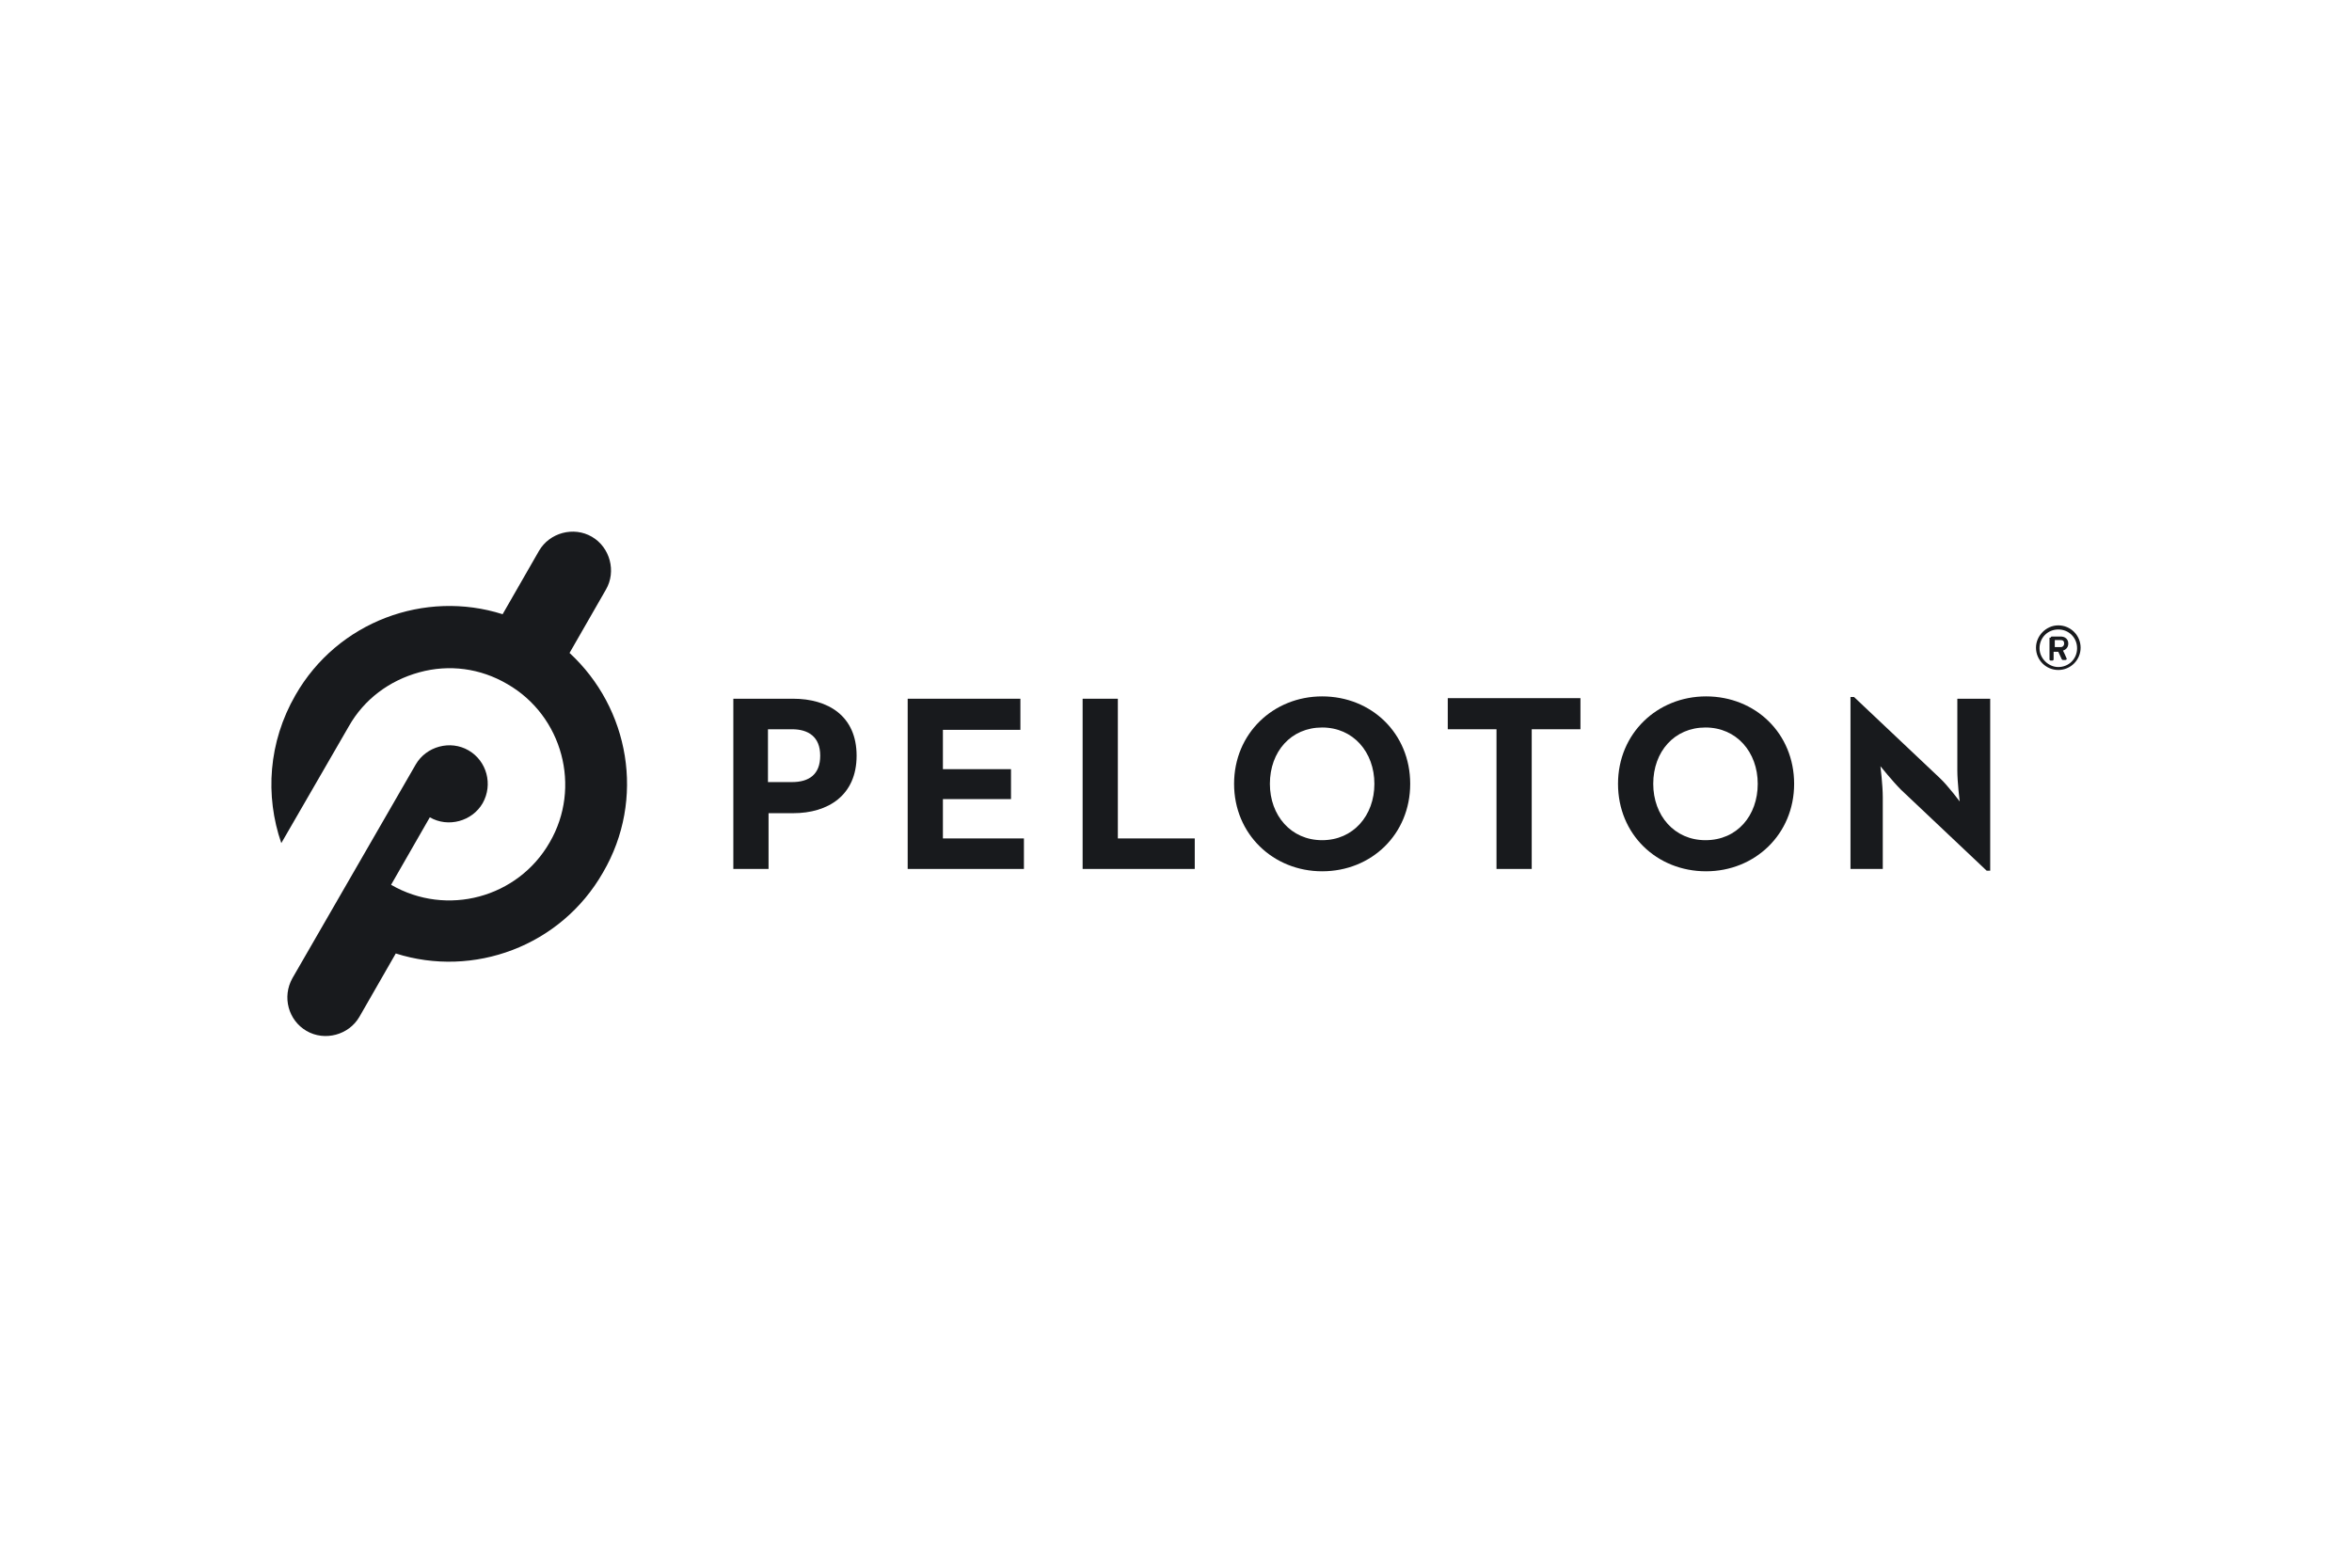
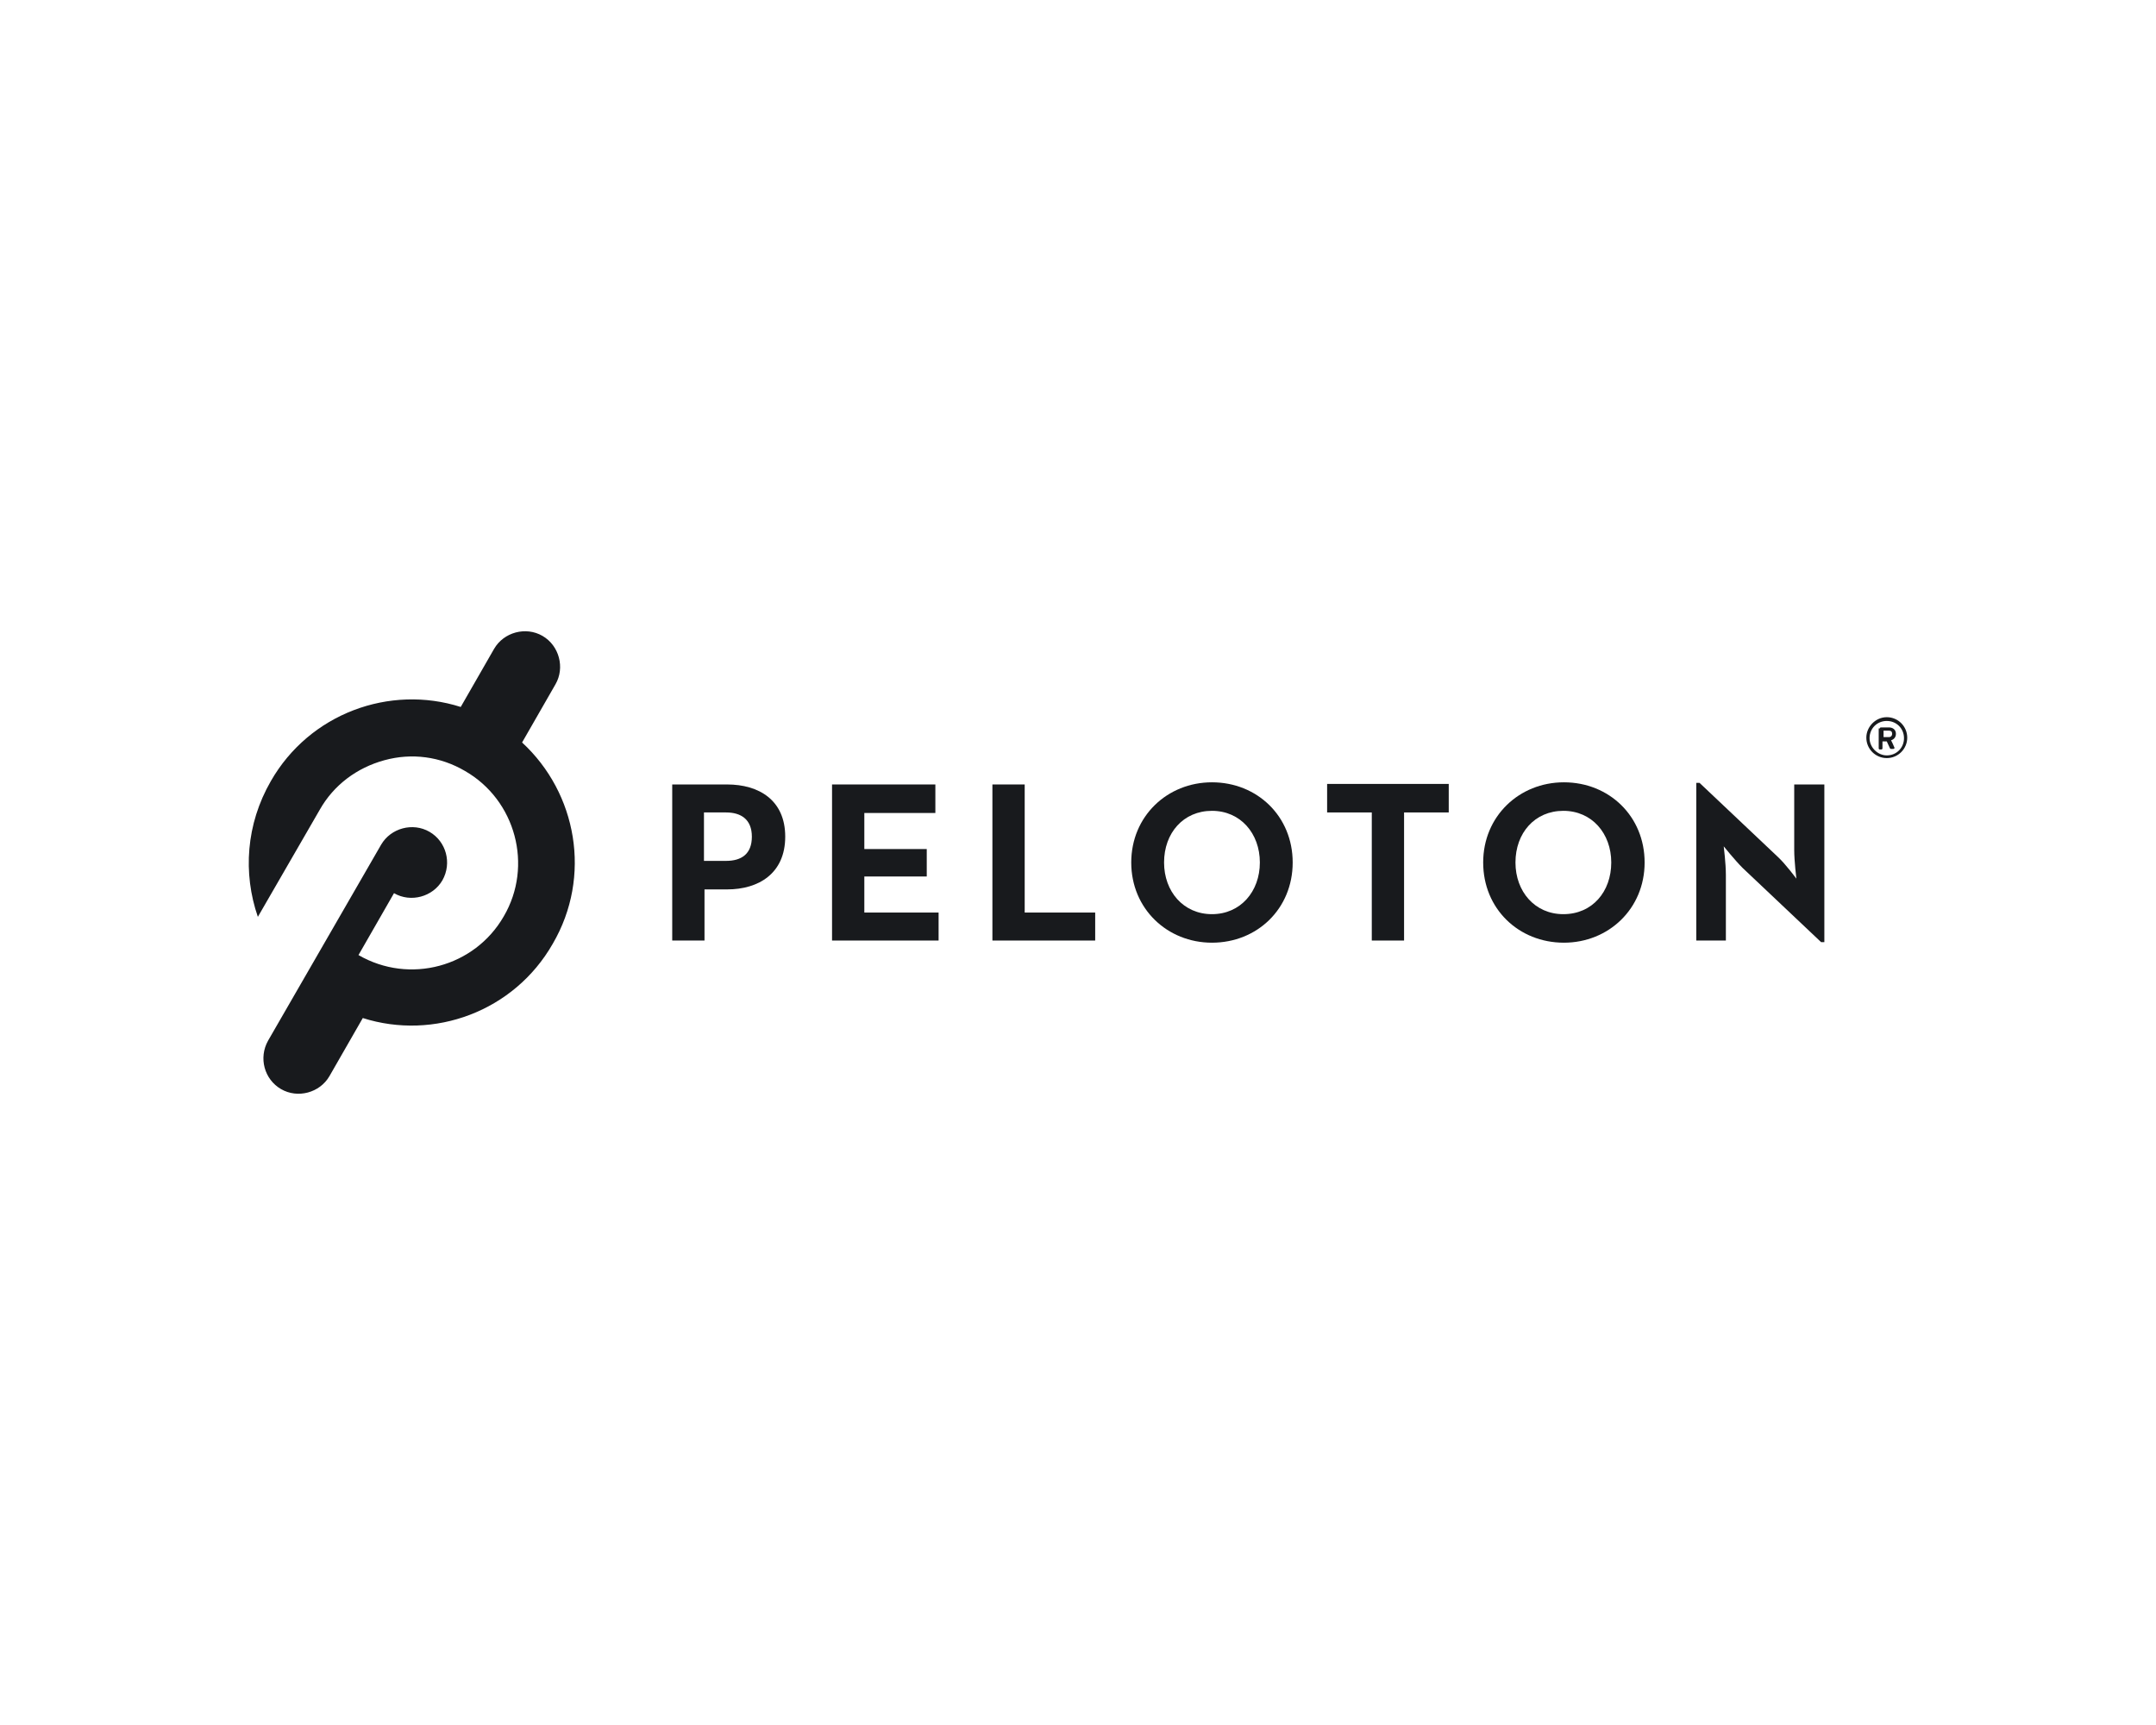
- <svg xmlns="http://www.w3.org/2000/svg" height="800" width="1200" xml:space="preserve" y="0" x="0" id="Layer_1" version="1.1" viewBox="-46.228 -21.483 400.647 128.901">
+ <svg xmlns="http://www.w3.org/2000/svg" height="800" width="1000" xml:space="preserve" y="0" x="0" id="Layer_1" version="1.1" viewBox="-46.228 -21.483 400.647 128.901">
  <style id="style3305" type="text/css">.st0{fill:#181a1d}</style>
  <g transform="translate(-29.0103 -29.033)" id="g3329">
    <g id="g3311">
      <g id="g3309">
        <path id="path3307" d="M79.8 49.7L86 38.9c1.8-3.1.7-7.2-2.4-9-3.1-1.8-7.2-.7-9 2.4l-6.2 10.8c-13.2-4.2-28.1 1.2-35.3 13.8-4.6 8-5.2 17.1-2.4 25.2l11.5-19.9c2.6-4.6 6.9-7.8 12-9.2 5.1-1.4 10.4-.7 15 2 9.4 5.4 12.7 17.6 7.2 27-5.4 9.4-17.5 12.7-27 7.2L56 77.7c3.1 1.8 7.2.7 9-2.4 1.8-3.2.7-7.2-2.4-9-3.1-1.8-7.2-.7-9 2.4l-21 36.4c-1.8 3.2-.7 7.2 2.4 9 3.1 1.8 7.2.7 9-2.4l6.2-10.8c13.2 4.2 28.1-1.2 35.3-13.8 7.3-12.5 4.5-28-5.7-37.4z" class="st0" />
      </g>
    </g>
    <g id="g3327">
      <path id="path3313" d="M107.7 57.5h10.2c5.9 0 10.8 2.9 10.8 9.7 0 6.8-4.9 9.8-10.8 9.8h-4.2v9.5h-6zm10 14.2c2.9 0 4.8-1.3 4.8-4.5s-2-4.5-4.8-4.5h-4.1v9z" class="st0" />
      <path id="path3315" d="M137.4 57.5h19.2v5.3h-13.2v6.7H155v5.1h-11.6v6.7h13.8v5.2h-19.8z" class="st0" />
      <path id="path3317" d="M167.2 57.5h6v23.8h13.1v5.2h-19.1z" class="st0" />
      <path id="path3319" d="M193 72c0-8.6 6.7-14.9 15-14.9 8.4 0 15 6.3 15 14.9 0 8.6-6.6 14.9-15 14.9-8.3 0-15-6.3-15-14.9zm23.9 0c0-5.4-3.6-9.6-8.9-9.6-5.3 0-8.9 4.1-8.9 9.6 0 5.4 3.6 9.6 8.9 9.6 5.3 0 8.9-4.2 8.9-9.6z" class="st0" />
      <path id="path3321" d="M237.7 62.7h-8.3v-5.3H252v5.3h-8.3v23.8h-6z" class="st0" />
      <path id="path3323" d="M258.4 72c0-8.6 6.7-14.9 15-14.9 8.4 0 15 6.3 15 14.9 0 8.6-6.7 14.9-15 14.9-8.4 0-15-6.3-15-14.9zm23.8 0c0-5.4-3.6-9.6-8.9-9.6-5.3 0-8.9 4.1-8.9 9.6 0 5.4 3.6 9.6 8.9 9.6 5.4 0 8.9-4.2 8.9-9.6z" class="st0" />
      <path id="path3325" d="M306.6 73c-1.4-1.4-3.5-4-3.5-4s.4 3.2.4 5.3v12.2H298V57.2h.6L313.2 71c1.4 1.3 3.4 4 3.4 4s-.4-3.3-.4-5.3V57.5h5.6v29.3h-.6z" class="st0" />
    </g>
  </g>
  <g transform="translate(-29.0103 -29.033)" id="g3333">
    <path id="path3331" d="M333.4 45c2.1 0 3.8 1.7 3.8 3.8 0 2.1-1.7 3.8-3.8 3.8-2.1 0-3.8-1.7-3.8-3.8 0-2 1.7-3.8 3.8-3.8zm0 7.1c1.8 0 3.2-1.4 3.2-3.2 0-1.8-1.4-3.2-3.2-3.2-1.8 0-3.2 1.4-3.2 3.2 0 1.7 1.5 3.2 3.2 3.2zm-1.3-5c0-.1.1-.2.2-.2h1.5c.7 0 1.3.4 1.3 1.2 0 .8-.6 1.1-.9 1.2.2.4.4.8.6 1.3.1.1 0 .3-.2.3h-.4c-.1 0-.2-.1-.2-.1l-.6-1.3h-.8v1.3c0 .1-.1.2-.2.2h-.3c-.1 0-.2-.1-.2-.2v-3.7zm1.7 1.6c.4 0 .6-.3.6-.6 0-.4-.2-.6-.6-.6h-1v1.2h1z" class="st0" />
  </g>
</svg>
